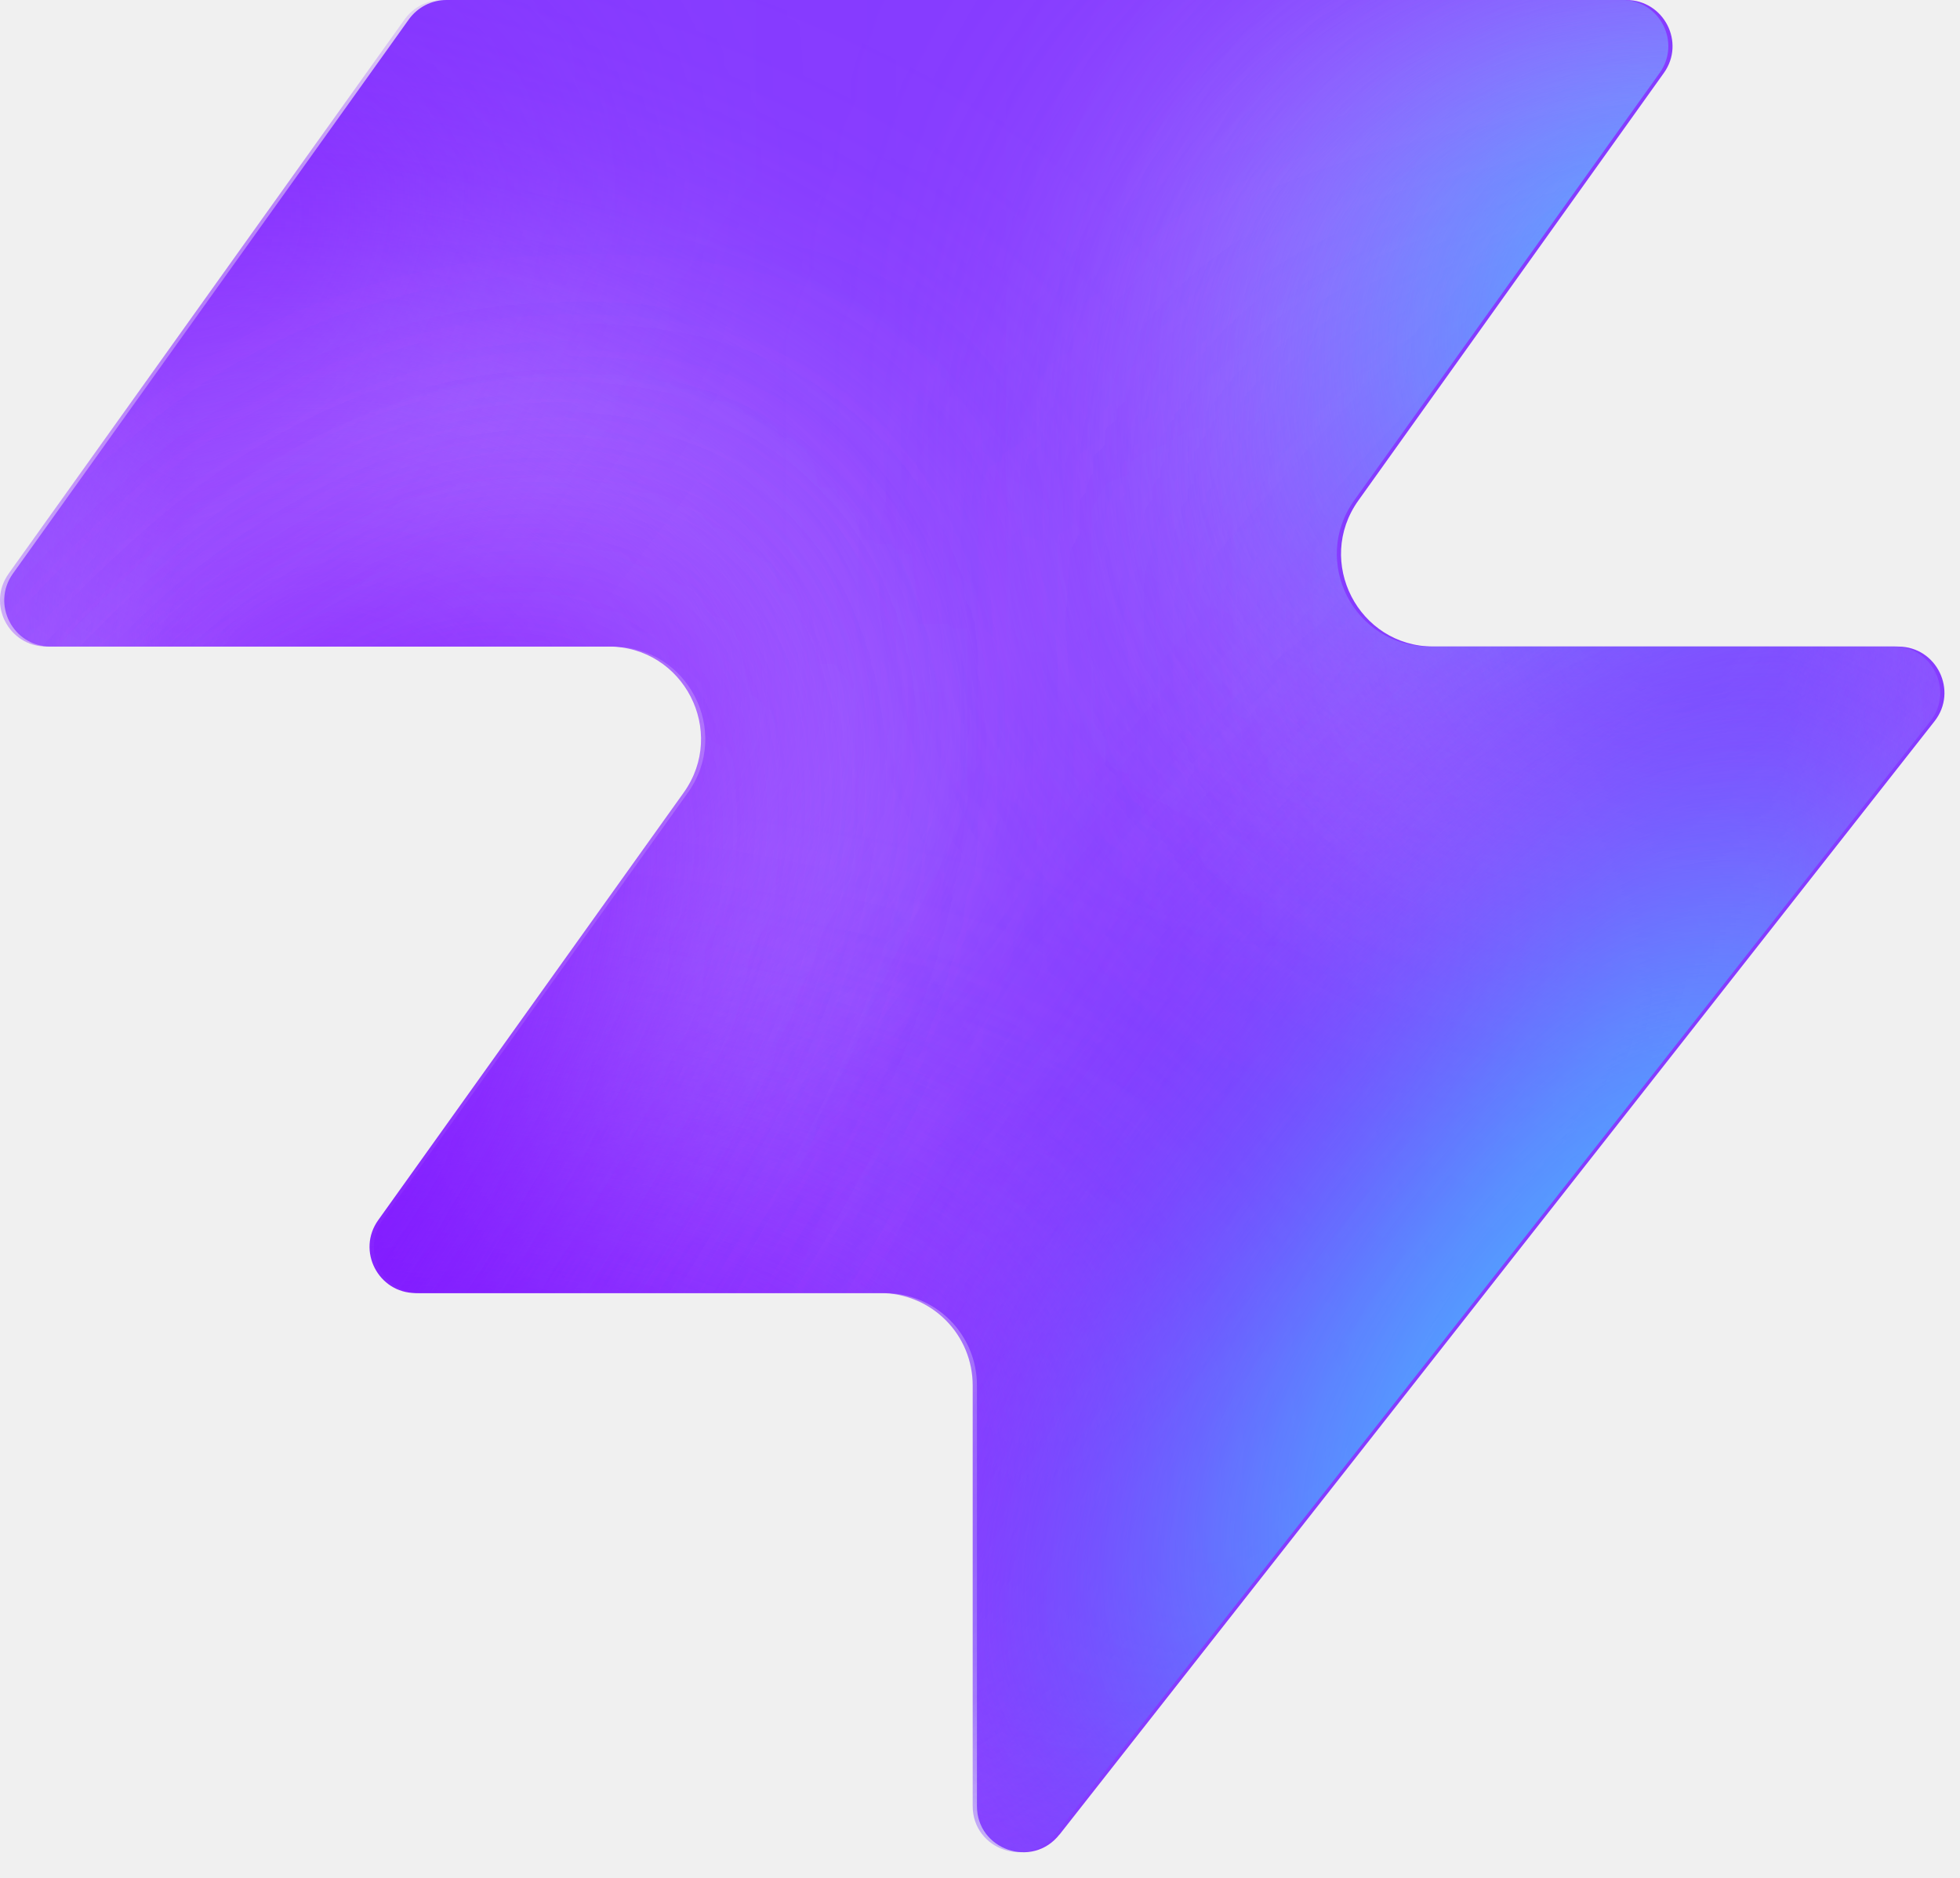
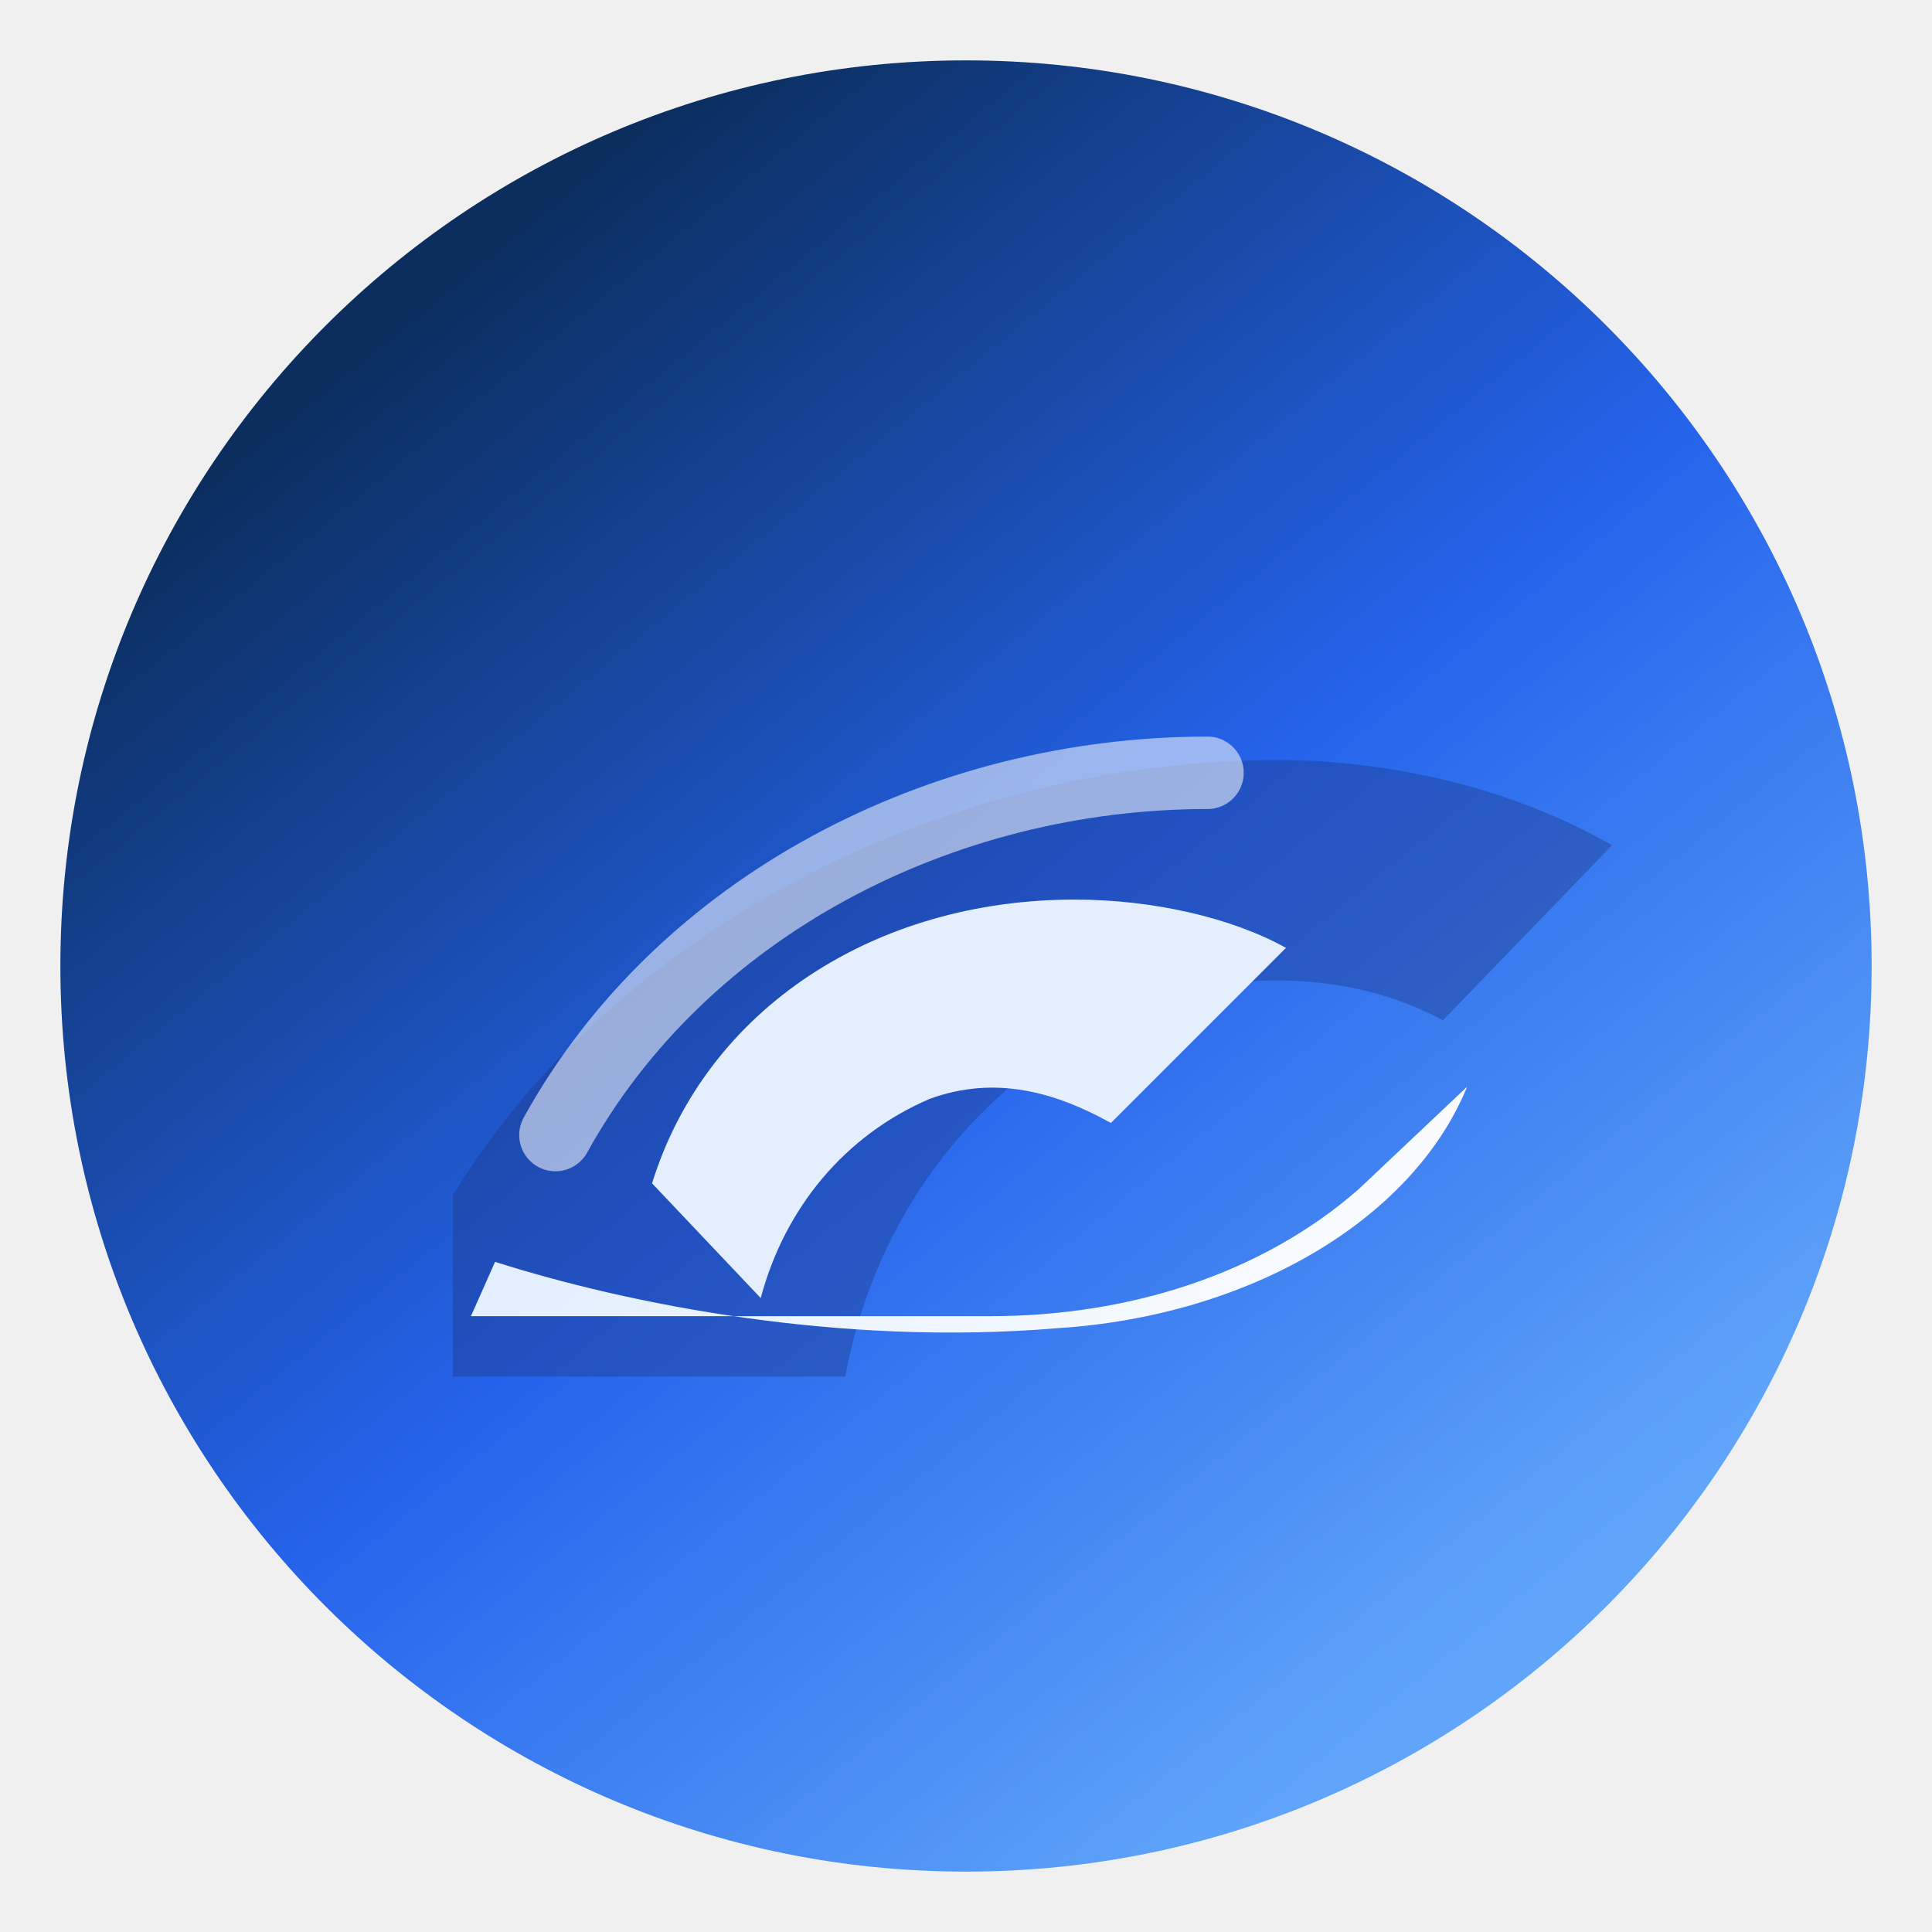
- <svg xmlns="http://www.w3.org/2000/svg" width="48" height="46" fill="none" viewBox="0 0 48 46">
-   <path fill="#863bff" d="M25.946 44.938c-.664.845-2.021.375-2.021-.698V33.937a2.26 2.26 0 0 0-2.262-2.262H10.287c-.92 0-1.456-1.04-.92-1.788l7.48-10.471c1.07-1.497 0-3.578-1.842-3.578H1.237c-.92 0-1.456-1.04-.92-1.788L10.013.474c.214-.297.556-.474.92-.474h28.894c.92 0 1.456 1.04.92 1.788l-7.48 10.471c-1.07 1.498 0 3.579 1.842 3.579h11.377c.943 0 1.473 1.088.89 1.83L25.947 44.94z" style="fill:#863bff;fill:color(display-p3 .525 .23 1);fill-opacity:1" />
-   <mask id="a" width="48" height="46" x="0" y="0" maskUnits="userSpaceOnUse" style="mask-type:alpha">
-     <path fill="#000" d="M25.842 44.938c-.664.844-2.021.375-2.021-.698V33.937a2.26 2.26 0 0 0-2.262-2.262H10.183c-.92 0-1.456-1.04-.92-1.788l7.48-10.471c1.07-1.498 0-3.579-1.842-3.579H1.133c-.92 0-1.456-1.04-.92-1.787L9.91.473c.214-.297.556-.474.92-.474h28.894c.92 0 1.456 1.04.92 1.788l-7.48 10.471c-1.07 1.498 0 3.578 1.842 3.578h11.377c.943 0 1.473 1.088.89 1.832L25.843 44.94z" style="fill:#000;fill-opacity:1" />
-   </mask>
-   <g mask="url(#a)">
-     <g filter="url(#b)">
-       <ellipse cx="5.508" cy="14.704" fill="#ede6ff" rx="5.508" ry="14.704" style="fill:#ede6ff;fill:color(display-p3 .927 .903 1);fill-opacity:1" transform="matrix(.00324 1 1 -.00324 -4.47 31.516)" />
-     </g>
-     <g filter="url(#c)">
-       <ellipse cx="10.399" cy="29.851" fill="#ede6ff" rx="10.399" ry="29.851" style="fill:#ede6ff;fill:color(display-p3 .927 .903 1);fill-opacity:1" transform="matrix(.00324 1 1 -.00324 -39.328 7.883)" />
-     </g>
-     <g filter="url(#d)">
-       <ellipse cx="5.508" cy="30.487" fill="#7e14ff" rx="5.508" ry="30.487" style="fill:#7e14ff;fill:color(display-p3 .492 .077 1);fill-opacity:1" transform="rotate(89.814 -25.913 -14.639)scale(1 -1)" />
-     </g>
-     <g filter="url(#e)">
-       <ellipse cx="5.508" cy="30.599" fill="#7e14ff" rx="5.508" ry="30.599" style="fill:#7e14ff;fill:color(display-p3 .492 .077 1);fill-opacity:1" transform="rotate(89.814 -32.644 -3.334)scale(1 -1)" />
-     </g>
-     <g filter="url(#f)">
-       <ellipse cx="5.508" cy="30.599" fill="#7e14ff" rx="5.508" ry="30.599" style="fill:#7e14ff;fill:color(display-p3 .492 .077 1);fill-opacity:1" transform="matrix(.00324 1 1 -.00324 -34.34 30.47)" />
-     </g>
-     <g filter="url(#g)">
-       <ellipse cx="14.072" cy="22.078" fill="#ede6ff" rx="14.072" ry="22.078" style="fill:#ede6ff;fill:color(display-p3 .927 .903 1);fill-opacity:1" transform="rotate(93.35 24.506 48.493)scale(-1 1)" />
-     </g>
-     <g filter="url(#h)">
-       <ellipse cx="3.47" cy="21.501" fill="#7e14ff" rx="3.47" ry="21.501" style="fill:#7e14ff;fill:color(display-p3 .492 .077 1);fill-opacity:1" transform="rotate(89.009 28.708 47.59)scale(-1 1)" />
-     </g>
-     <g filter="url(#i)">
-       <ellipse cx="3.47" cy="21.501" fill="#7e14ff" rx="3.47" ry="21.501" style="fill:#7e14ff;fill:color(display-p3 .492 .077 1);fill-opacity:1" transform="rotate(89.009 28.708 47.59)scale(-1 1)" />
-     </g>
-     <g filter="url(#j)">
-       <ellipse cx=".387" cy="8.972" fill="#7e14ff" rx="4.407" ry="29.108" style="fill:#7e14ff;fill:color(display-p3 .492 .077 1);fill-opacity:1" transform="rotate(39.51 .387 8.972)" />
-     </g>
-     <g filter="url(#k)">
-       <ellipse cx="47.523" cy="-6.092" fill="#7e14ff" rx="4.407" ry="29.108" style="fill:#7e14ff;fill:color(display-p3 .492 .077 1);fill-opacity:1" transform="rotate(37.892 47.523 -6.092)" />
-     </g>
-     <g filter="url(#l)">
-       <ellipse cx="41.412" cy="6.333" fill="#47bfff" rx="5.971" ry="9.665" style="fill:#47bfff;fill:color(display-p3 .28 .748 1);fill-opacity:1" transform="rotate(37.892 41.412 6.333)" />
-     </g>
-     <g filter="url(#m)">
-       <ellipse cx="-1.879" cy="38.332" fill="#7e14ff" rx="4.407" ry="29.108" style="fill:#7e14ff;fill:color(display-p3 .492 .077 1);fill-opacity:1" transform="rotate(37.892 -1.88 38.332)" />
-     </g>
-     <g filter="url(#n)">
-       <ellipse cx="-1.879" cy="38.332" fill="#7e14ff" rx="4.407" ry="29.108" style="fill:#7e14ff;fill:color(display-p3 .492 .077 1);fill-opacity:1" transform="rotate(37.892 -1.88 38.332)" />
-     </g>
-     <g filter="url(#o)">
-       <ellipse cx="35.651" cy="29.907" fill="#7e14ff" rx="4.407" ry="29.108" style="fill:#7e14ff;fill:color(display-p3 .492 .077 1);fill-opacity:1" transform="rotate(37.892 35.651 29.907)" />
-     </g>
-     <g filter="url(#p)">
-       <ellipse cx="38.418" cy="32.4" fill="#47bfff" rx="5.971" ry="15.297" style="fill:#47bfff;fill:color(display-p3 .28 .748 1);fill-opacity:1" transform="rotate(37.892 38.418 32.4)" />
-     </g>
-   </g>
+ <svg xmlns="http://www.w3.org/2000/svg" viewBox="0 0 32 32" fill="none" role="img" aria-label="潮声 TideSignal">
  <defs>
-     <filter id="b" width="60.045" height="41.654" x="-19.77" y="16.149" color-interpolation-filters="sRGB" filterUnits="userSpaceOnUse">
-       <feFlood flood-opacity="0" result="BackgroundImageFix" />
-       <feBlend in="SourceGraphic" in2="BackgroundImageFix" result="shape" />
-       <feGaussianBlur result="effect1_foregroundBlur_2002_17158" stdDeviation="7.659" />
-     </filter>
-     <filter id="c" width="90.34" height="51.437" x="-54.613" y="-7.533" color-interpolation-filters="sRGB" filterUnits="userSpaceOnUse">
-       <feFlood flood-opacity="0" result="BackgroundImageFix" />
-       <feBlend in="SourceGraphic" in2="BackgroundImageFix" result="shape" />
-       <feGaussianBlur result="effect1_foregroundBlur_2002_17158" stdDeviation="7.659" />
-     </filter>
-     <filter id="d" width="79.355" height="29.4" x="-49.64" y="2.03" color-interpolation-filters="sRGB" filterUnits="userSpaceOnUse">
-       <feFlood flood-opacity="0" result="BackgroundImageFix" />
-       <feBlend in="SourceGraphic" in2="BackgroundImageFix" result="shape" />
-       <feGaussianBlur result="effect1_foregroundBlur_2002_17158" stdDeviation="4.596" />
-     </filter>
-     <filter id="e" width="79.579" height="29.4" x="-45.045" y="20.029" color-interpolation-filters="sRGB" filterUnits="userSpaceOnUse">
-       <feFlood flood-opacity="0" result="BackgroundImageFix" />
-       <feBlend in="SourceGraphic" in2="BackgroundImageFix" result="shape" />
-       <feGaussianBlur result="effect1_foregroundBlur_2002_17158" stdDeviation="4.596" />
-     </filter>
-     <filter id="f" width="79.579" height="29.4" x="-43.513" y="21.178" color-interpolation-filters="sRGB" filterUnits="userSpaceOnUse">
-       <feFlood flood-opacity="0" result="BackgroundImageFix" />
-       <feBlend in="SourceGraphic" in2="BackgroundImageFix" result="shape" />
-       <feGaussianBlur result="effect1_foregroundBlur_2002_17158" stdDeviation="4.596" />
-     </filter>
-     <filter id="g" width="74.749" height="58.852" x="15.756" y="-17.901" color-interpolation-filters="sRGB" filterUnits="userSpaceOnUse">
-       <feFlood flood-opacity="0" result="BackgroundImageFix" />
-       <feBlend in="SourceGraphic" in2="BackgroundImageFix" result="shape" />
-       <feGaussianBlur result="effect1_foregroundBlur_2002_17158" stdDeviation="7.659" />
-     </filter>
-     <filter id="h" width="61.377" height="25.362" x="23.548" y="2.284" color-interpolation-filters="sRGB" filterUnits="userSpaceOnUse">
-       <feFlood flood-opacity="0" result="BackgroundImageFix" />
-       <feBlend in="SourceGraphic" in2="BackgroundImageFix" result="shape" />
-       <feGaussianBlur result="effect1_foregroundBlur_2002_17158" stdDeviation="4.596" />
-     </filter>
-     <filter id="i" width="61.377" height="25.362" x="23.548" y="2.284" color-interpolation-filters="sRGB" filterUnits="userSpaceOnUse">
-       <feFlood flood-opacity="0" result="BackgroundImageFix" />
-       <feBlend in="SourceGraphic" in2="BackgroundImageFix" result="shape" />
-       <feGaussianBlur result="effect1_foregroundBlur_2002_17158" stdDeviation="4.596" />
-     </filter>
-     <filter id="j" width="56.045" height="63.649" x="-27.636" y="-22.853" color-interpolation-filters="sRGB" filterUnits="userSpaceOnUse">
-       <feFlood flood-opacity="0" result="BackgroundImageFix" />
-       <feBlend in="SourceGraphic" in2="BackgroundImageFix" result="shape" />
-       <feGaussianBlur result="effect1_foregroundBlur_2002_17158" stdDeviation="4.596" />
-     </filter>
-     <filter id="k" width="54.814" height="64.646" x="20.116" y="-38.415" color-interpolation-filters="sRGB" filterUnits="userSpaceOnUse">
-       <feFlood flood-opacity="0" result="BackgroundImageFix" />
-       <feBlend in="SourceGraphic" in2="BackgroundImageFix" result="shape" />
-       <feGaussianBlur result="effect1_foregroundBlur_2002_17158" stdDeviation="4.596" />
-     </filter>
-     <filter id="l" width="33.541" height="35.313" x="24.641" y="-11.323" color-interpolation-filters="sRGB" filterUnits="userSpaceOnUse">
-       <feFlood flood-opacity="0" result="BackgroundImageFix" />
-       <feBlend in="SourceGraphic" in2="BackgroundImageFix" result="shape" />
-       <feGaussianBlur result="effect1_foregroundBlur_2002_17158" stdDeviation="4.596" />
-     </filter>
-     <filter id="m" width="54.814" height="64.646" x="-29.286" y="6.009" color-interpolation-filters="sRGB" filterUnits="userSpaceOnUse">
-       <feFlood flood-opacity="0" result="BackgroundImageFix" />
-       <feBlend in="SourceGraphic" in2="BackgroundImageFix" result="shape" />
-       <feGaussianBlur result="effect1_foregroundBlur_2002_17158" stdDeviation="4.596" />
-     </filter>
-     <filter id="n" width="54.814" height="64.646" x="-29.286" y="6.009" color-interpolation-filters="sRGB" filterUnits="userSpaceOnUse">
-       <feFlood flood-opacity="0" result="BackgroundImageFix" />
-       <feBlend in="SourceGraphic" in2="BackgroundImageFix" result="shape" />
-       <feGaussianBlur result="effect1_foregroundBlur_2002_17158" stdDeviation="4.596" />
-     </filter>
-     <filter id="o" width="54.814" height="64.646" x="8.244" y="-2.416" color-interpolation-filters="sRGB" filterUnits="userSpaceOnUse">
-       <feFlood flood-opacity="0" result="BackgroundImageFix" />
-       <feBlend in="SourceGraphic" in2="BackgroundImageFix" result="shape" />
-       <feGaussianBlur result="effect1_foregroundBlur_2002_17158" stdDeviation="4.596" />
-     </filter>
-     <filter id="p" width="39.409" height="43.623" x="18.713" y="10.588" color-interpolation-filters="sRGB" filterUnits="userSpaceOnUse">
-       <feFlood flood-opacity="0" result="BackgroundImageFix" />
-       <feBlend in="SourceGraphic" in2="BackgroundImageFix" result="shape" />
-       <feGaussianBlur result="effect1_foregroundBlur_2002_17158" stdDeviation="4.596" />
-     </filter>
+     <linearGradient id="tide-bg" x1="7" y1="5" x2="25" y2="27" gradientUnits="userSpaceOnUse">
+       <stop offset="0" stop-color="#0B2E5E" />
+       <stop offset="0.52" stop-color="#2563EB" />
+       <stop offset="1" stop-color="#60A5FA" />
+     </linearGradient>
+     <linearGradient id="tide-wave" x1="9" y1="13" x2="24" y2="24" gradientUnits="userSpaceOnUse">
+       <stop offset="0" stop-color="#DBEAFE" />
+       <stop offset="1" stop-color="#FFFFFF" />
+     </linearGradient>
  </defs>
+   <circle cx="16" cy="16" r="15" fill="url(#tide-bg)" />
+   <path d="M7.5 19.8c2.8-4.6 8.6-7.4 14.2-7.2 1.9.1 3.6.6 5 1.4l-2.8 2.9c-1.3-.7-2.8-.8-4.3-.5-2.8.9-5 3.2-5.6 6.4H7.5Z" fill="#1E3A8A" fill-opacity="0.42" />
+   <path d="M7.8 21.8h8.6c2.3 0 4.5-.7 6.1-2.1l1.8-1.7c-.9 2.2-3.6 3.8-6.8 4-3.6.3-7.1-.4-9.3-1.1" fill="url(#tide-wave)" />
+   <path d="M10.8 19.6c.9-2.9 3.7-4.7 7-4.7 1.3 0 2.6.3 3.5.8l-2.9 2.9c-.9-.5-1.9-.8-3-.4-1.4.6-2.4 1.8-2.8 3.3" fill="#EFF6FF" fill-opacity="0.95" />
+   <path d="M9.2 18.8c2.1-3.8 6.4-6 10.8-6" stroke="#FFFFFF" stroke-opacity="0.55" stroke-width="1.2" stroke-linecap="round" />
</svg>
